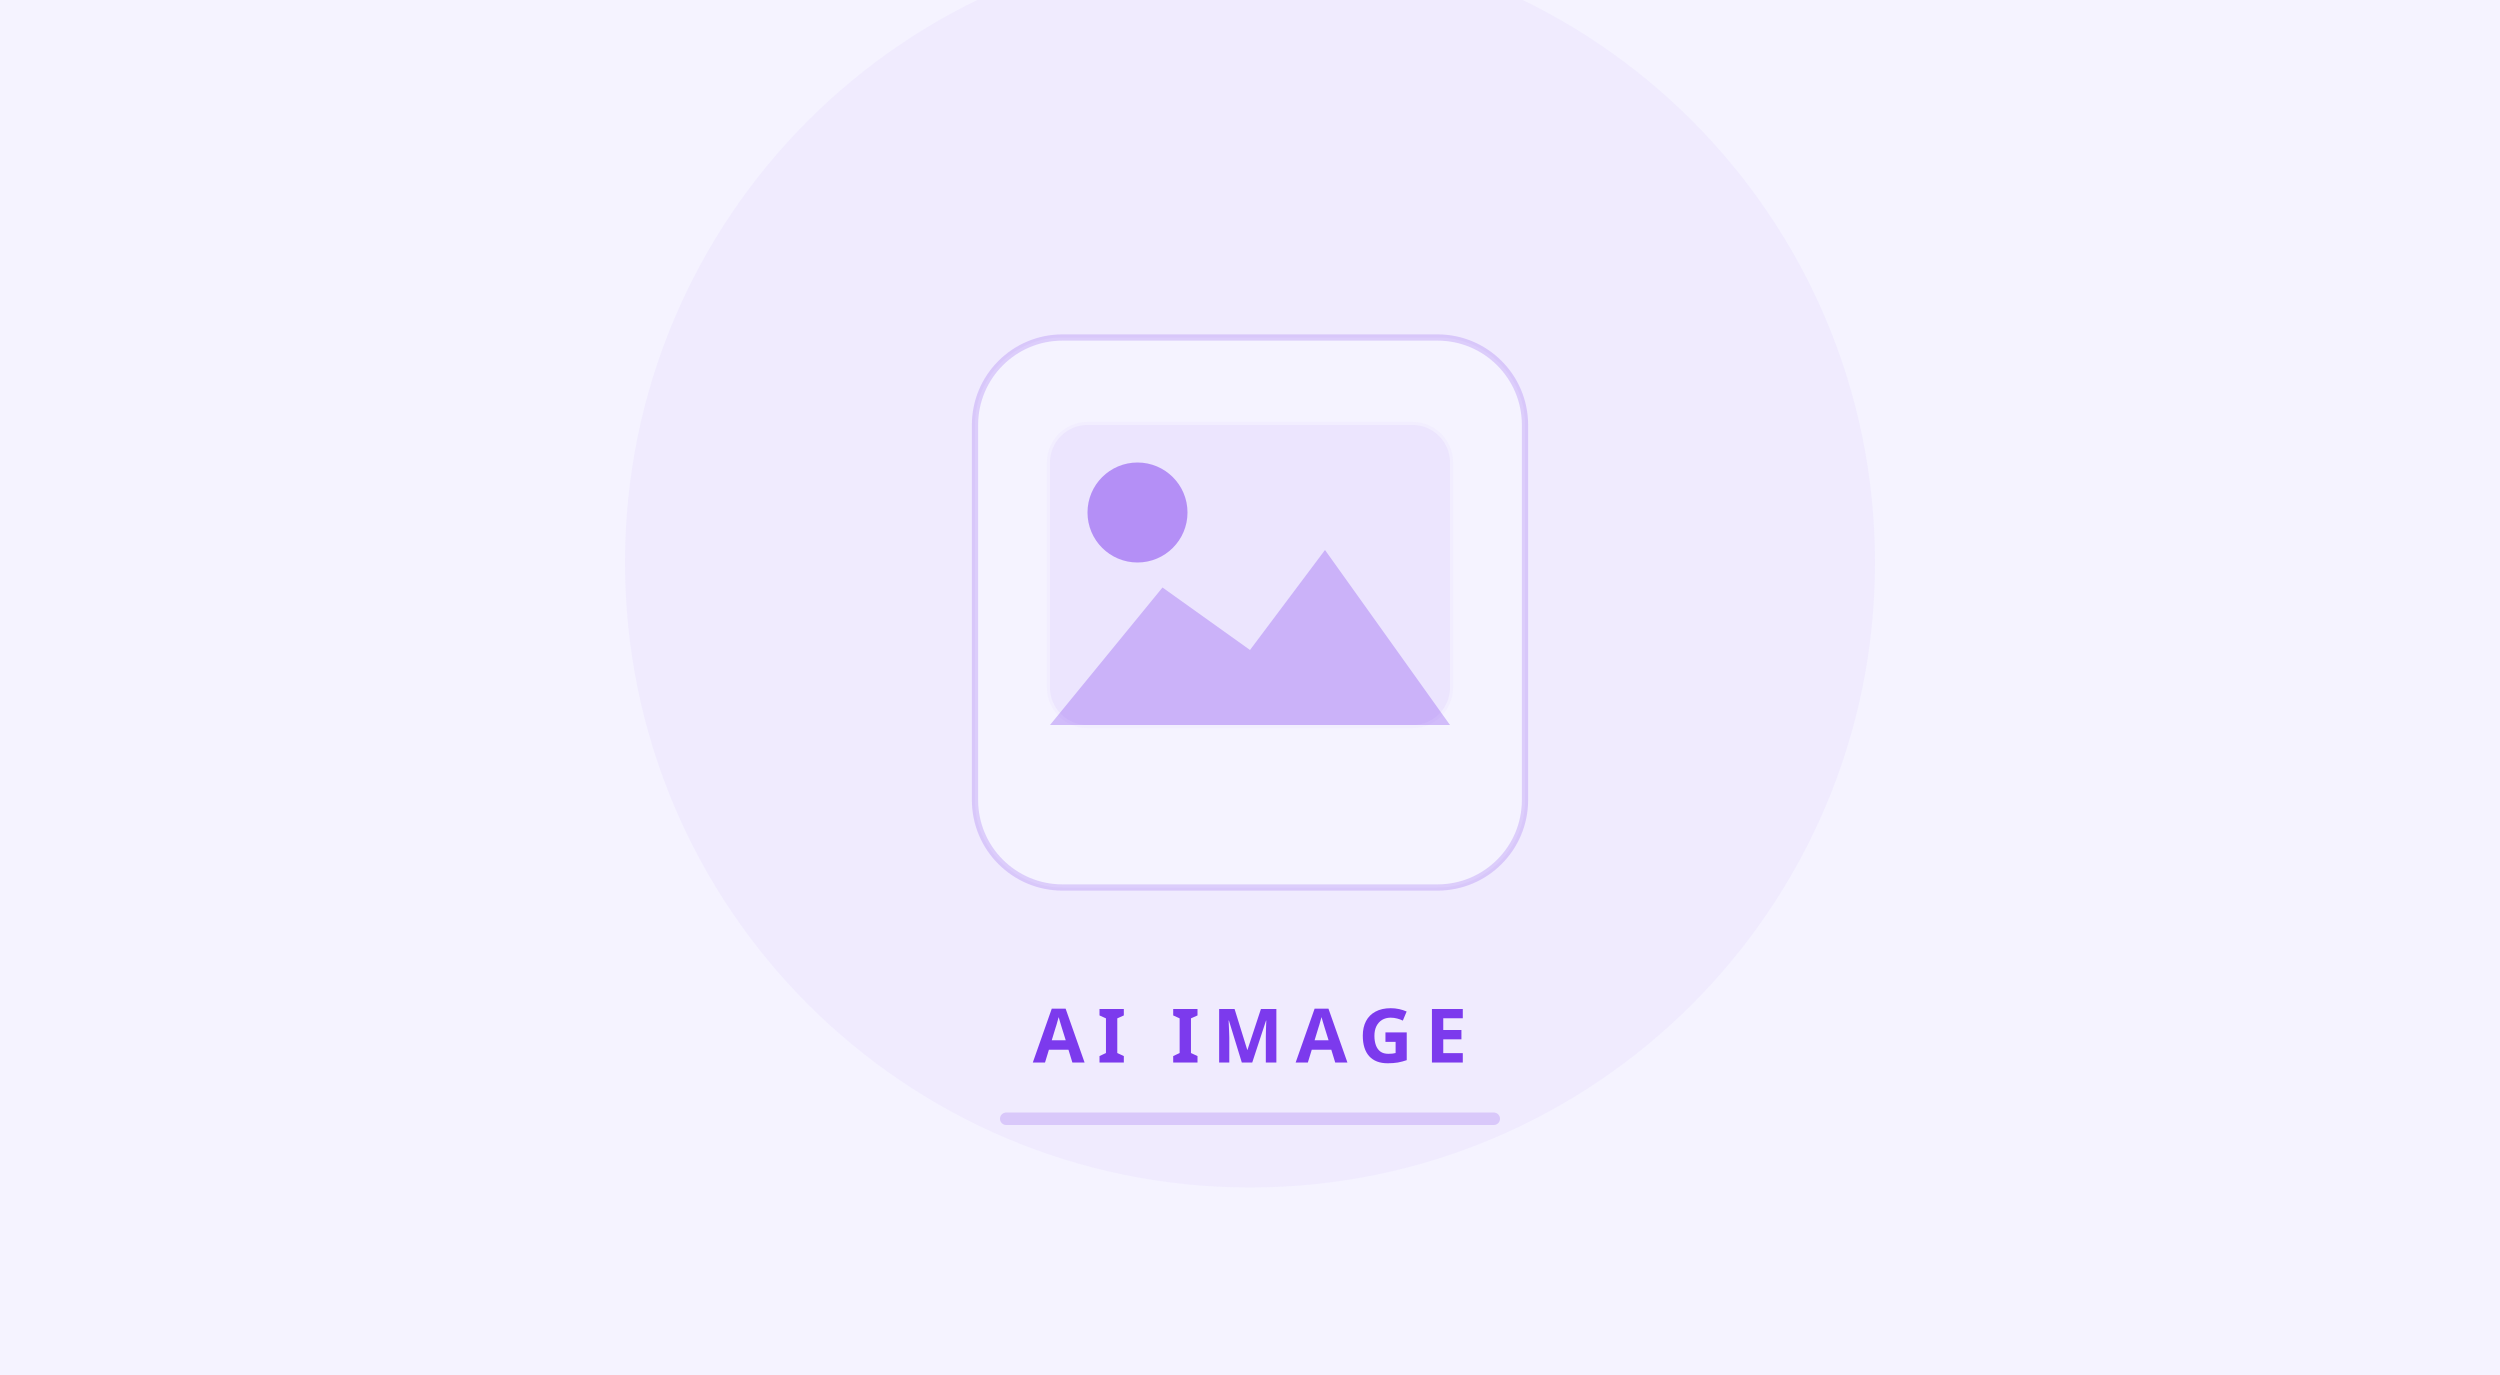
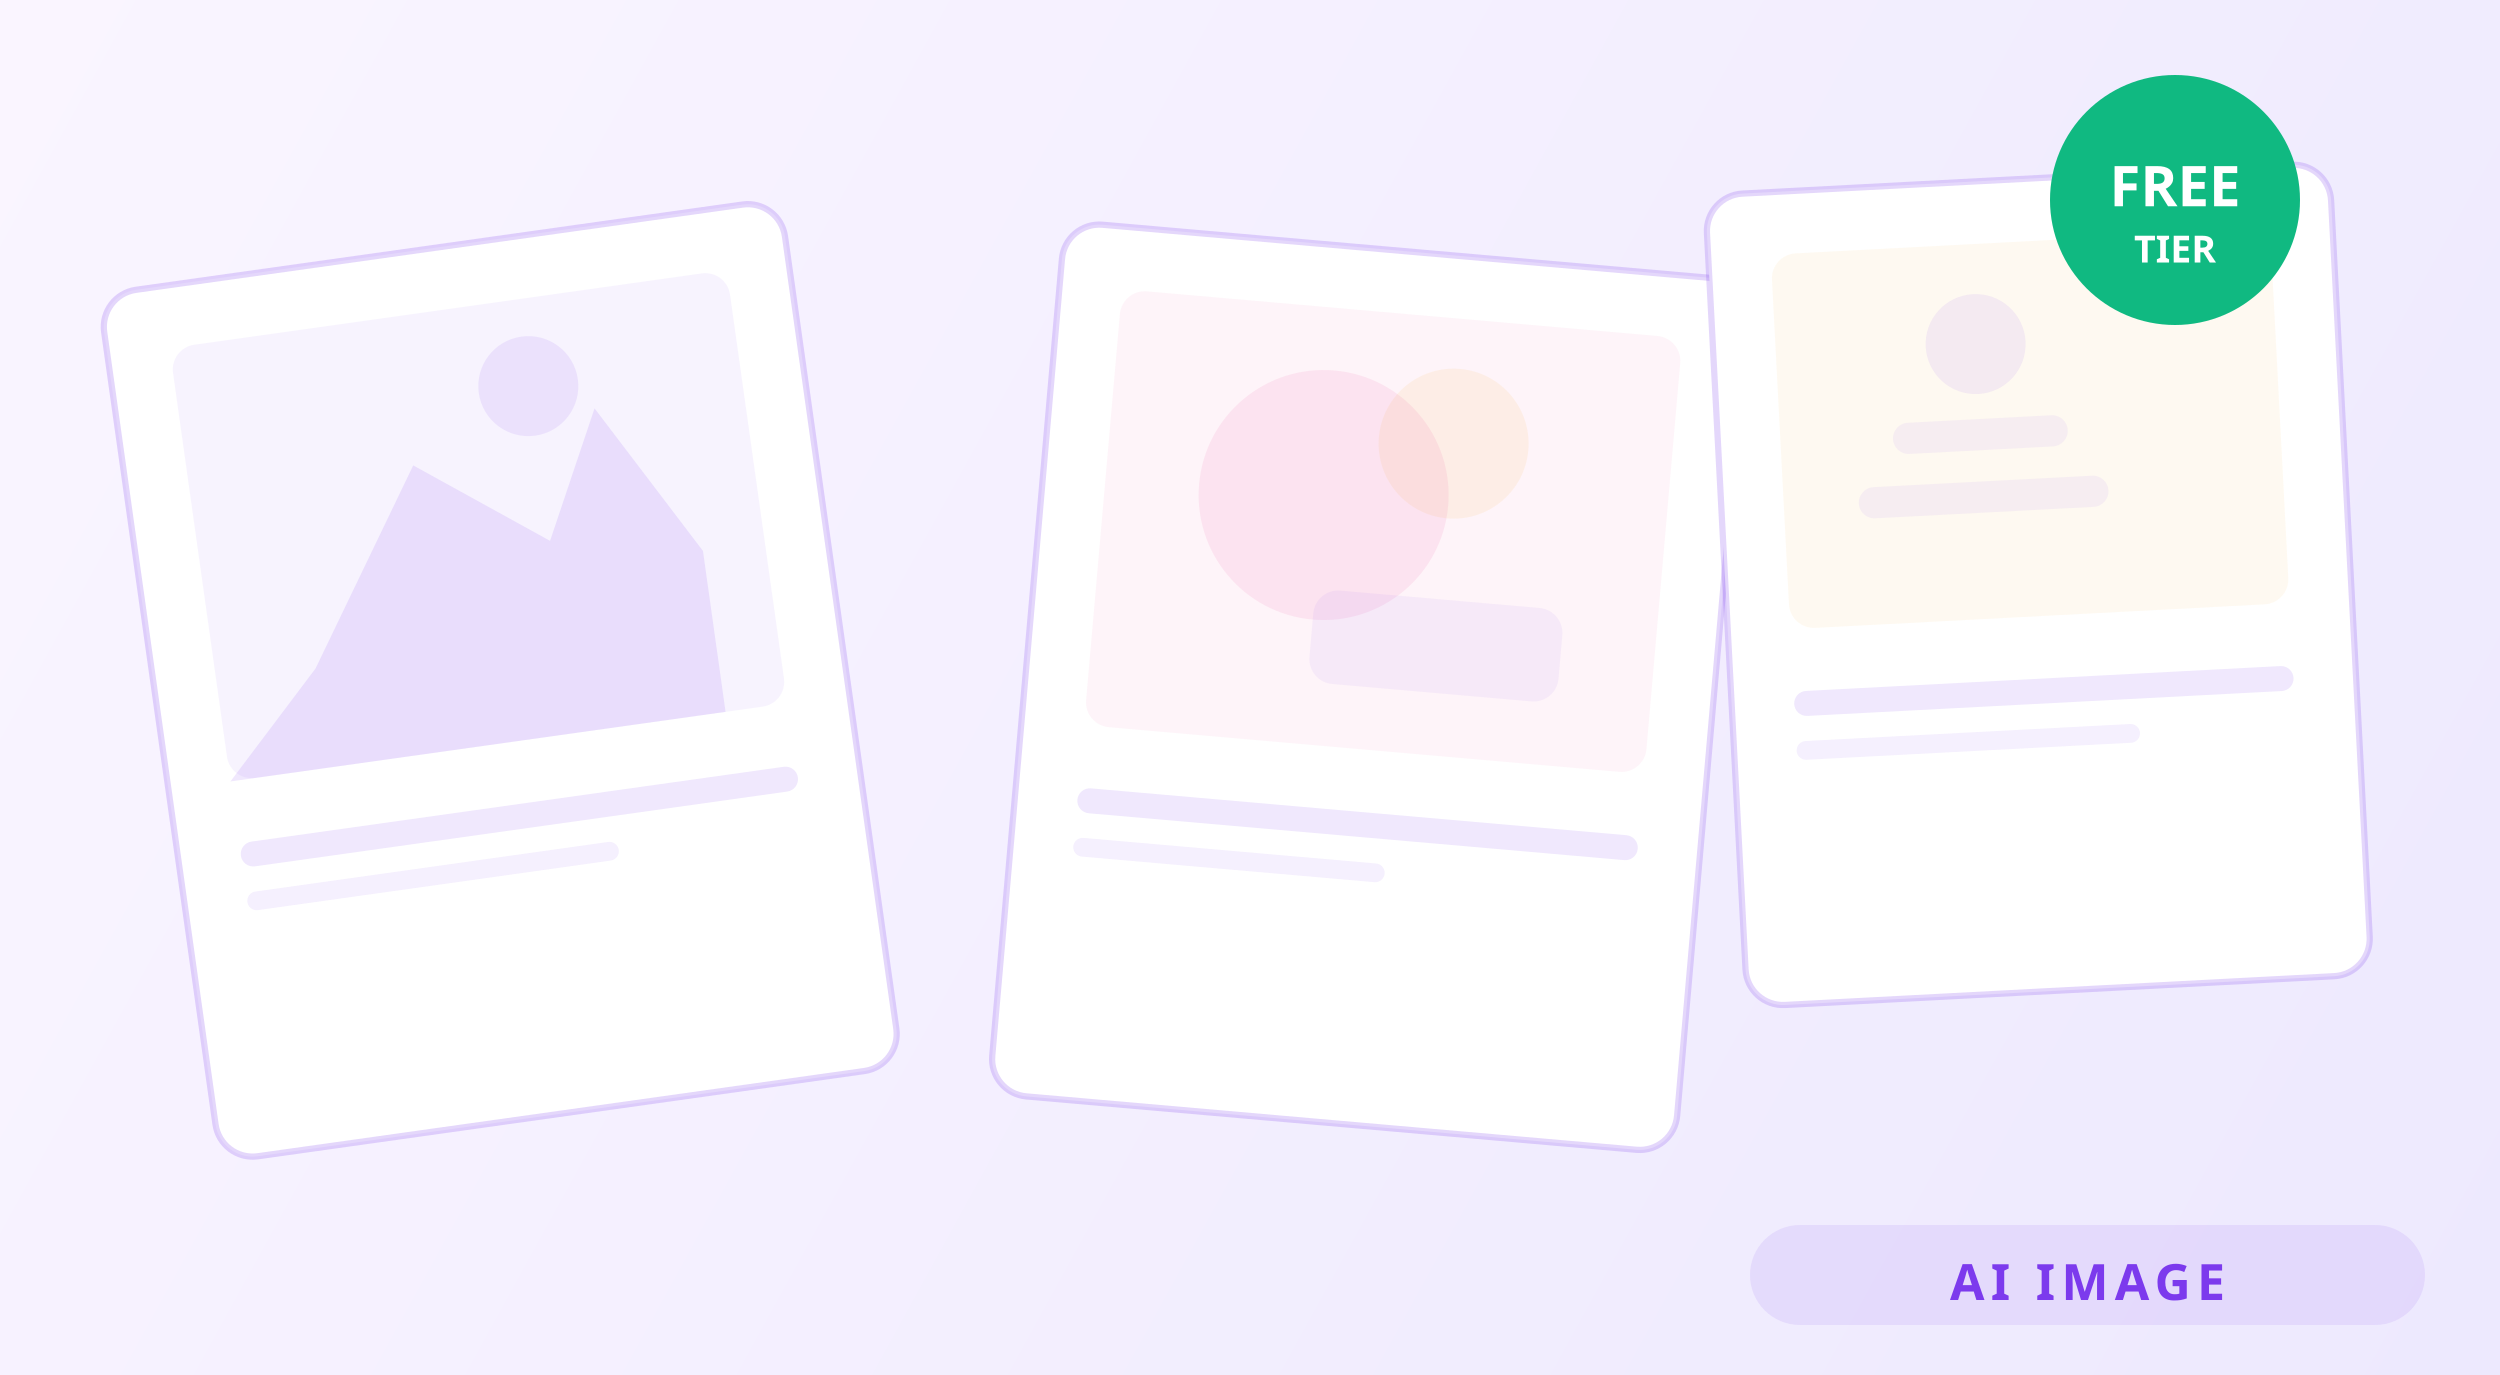
<svg xmlns="http://www.w3.org/2000/svg" viewBox="0 0 400 220" fill="none">
-   <rect width="400" height="220" fill="#f5f3ff" />
-   <circle cx="200" cy="90" r="100" fill="#7c3aed" opacity="0.04" />
-   <rect x="156" y="54" width="88" height="88" rx="14" fill="#f5f3ff" stroke="#7c3aed" stroke-width="1" stroke-opacity="0.2" />
-   <rect x="168" y="68" width="64" height="48" rx="6" fill="#7c3aed" opacity="0.08" stroke="#7c3aed" stroke-width="1" stroke-opacity="0.3" />
-   <circle cx="182" cy="82" r="8" fill="#7c3aed" opacity="0.5" />
-   <polygon points="168,116 186,94 200,104 212,88 232,116" fill="#7c3aed" opacity="0.3" />
-   <text x="200" y="170" text-anchor="middle" fill="#7c3aed" font-size="12" font-weight="700" font-family="system-ui" letter-spacing="2">AI IMAGE</text>
-   <rect x="160" y="178" width="80" height="2" rx="1" fill="#7c3aed" opacity="0.2" />
+   <defs>
+     <linearGradient id="ig1" x1="0" y1="0" x2="400" y2="220" gradientUnits="userSpaceOnUse">
+       <stop stop-color="#faf5ff" />
+       <stop offset="1" stop-color="#ede9fe" />
+     </linearGradient>
+   </defs>
+   <rect width="400" height="220" fill="url(#ig1)" />
+   <g transform="rotate(-8, 100, 100)">
+     <rect x="24" y="36" width="110" height="140" rx="6" fill="#ffffff" stroke="#7c3aed" stroke-width="1" stroke-opacity="0.2" />
+     <rect x="34" y="46" width="90" height="70" rx="4" fill="#7c3aed" opacity="0.06" />
+     <polygon points="50,100 70,70 90,85 100,65 114,90 114,116 34,116" fill="#7c3aed" opacity="0.12" />
+     <circle cx="90" cy="60" r="8" fill="#7c3aed" opacity="0.1" />
+     <rect x="34" y="126" width="90" height="4" rx="2" fill="#7c3aed" opacity="0.12" />
+     <rect x="34" y="134" width="60" height="3" rx="1.5" fill="#7c3aed" opacity="0.08" />
+   </g>
+   <g transform="rotate(5, 220, 100)">
+     <rect x="165" y="40" width="110" height="140" rx="6" fill="#ffffff" stroke="#7c3aed" stroke-width="1" stroke-opacity="0.2" />
+     <rect x="175" y="50" width="90" height="70" rx="4" fill="#ec4899" opacity="0.06" />
+     <circle cx="210" cy="80" r="20" fill="#ec4899" opacity="0.1" />
+     <circle cx="230" cy="70" r="12" fill="#f59e0b" opacity="0.08" />
+     <rect x="210" y="95" width="40" height="15" rx="4" fill="#7c3aed" opacity="0.06" />
+     <rect x="175" y="130" width="90" height="4" rx="2" fill="#7c3aed" opacity="0.12" />
+     <rect x="175" y="138" width="50" height="3" rx="1.5" fill="#7c3aed" opacity="0.08" />
+   </g>
+   <g transform="rotate(-3, 300, 130)">
+     <rect x="278" y="30" width="100" height="130" rx="6" fill="#ffffff" stroke="#7c3aed" stroke-width="1" stroke-opacity="0.2" />
+     <rect x="288" y="40" width="80" height="60" rx="4" fill="#f59e0b" opacity="0.06" />
+     <circle cx="320" cy="56" r="8" fill="#7c3aed" opacity="0.08" />
+     <rect x="306" y="68" width="28" height="5" rx="2.5" fill="#7c3aed" opacity="0.06" />
+     <rect x="300" y="78" width="40" height="5" rx="2.5" fill="#7c3aed" opacity="0.06" />
+     <rect x="288" y="110" width="80" height="4" rx="2" fill="#7c3aed" opacity="0.12" />
+     <rect x="288" y="118" width="55" height="3" rx="1.5" fill="#7c3aed" opacity="0.08" />
+   </g>
+   <circle cx="348" cy="32" r="20" fill="#10b981" />
+   <text x="348" y="33" text-anchor="middle" fill="#ffffff" font-size="9" font-weight="800" font-family="system-ui">FREE</text>
+   <text x="348" y="42" text-anchor="middle" fill="#ffffff" font-size="6" font-weight="600" font-family="system-ui">TIER</text>
+   <rect x="280" y="196" width="108" height="16" rx="8" fill="#7c3aed" opacity="0.1" />
+   <text x="334" y="208" text-anchor="middle" fill="#7c3aed" font-size="8" font-weight="700" font-family="system-ui" letter-spacing="1">AI IMAGE</text>
</svg>
